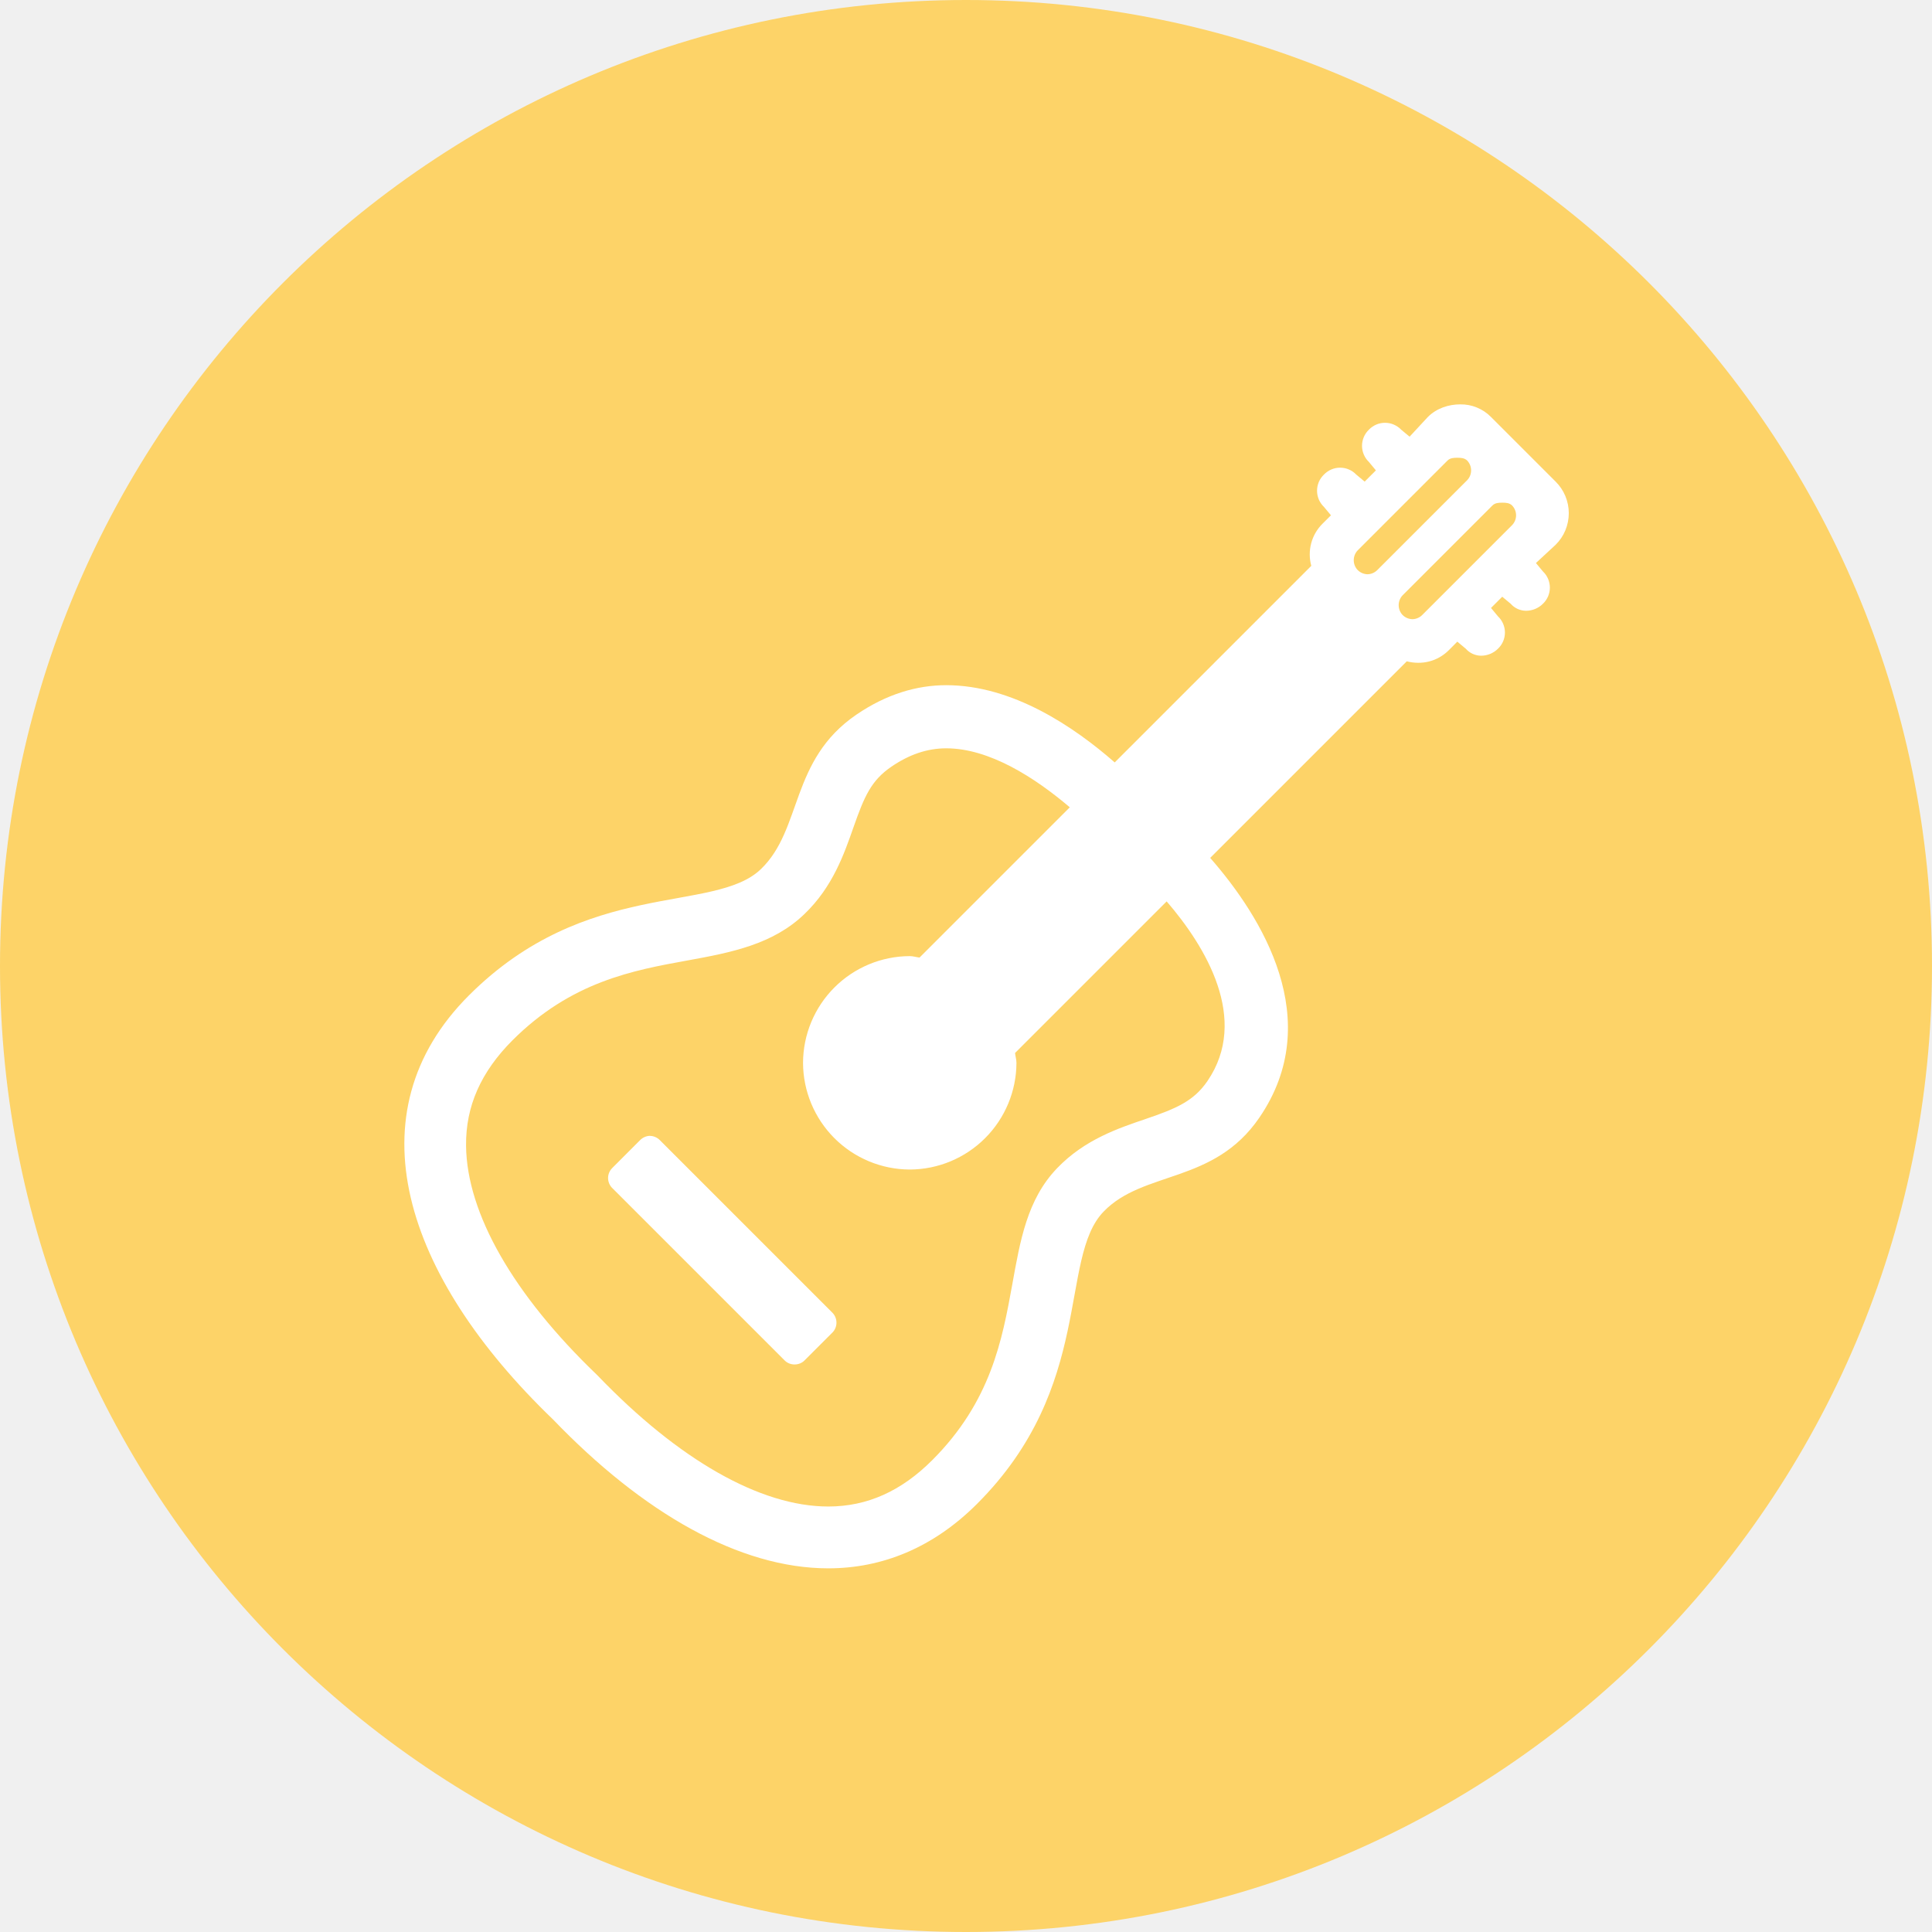
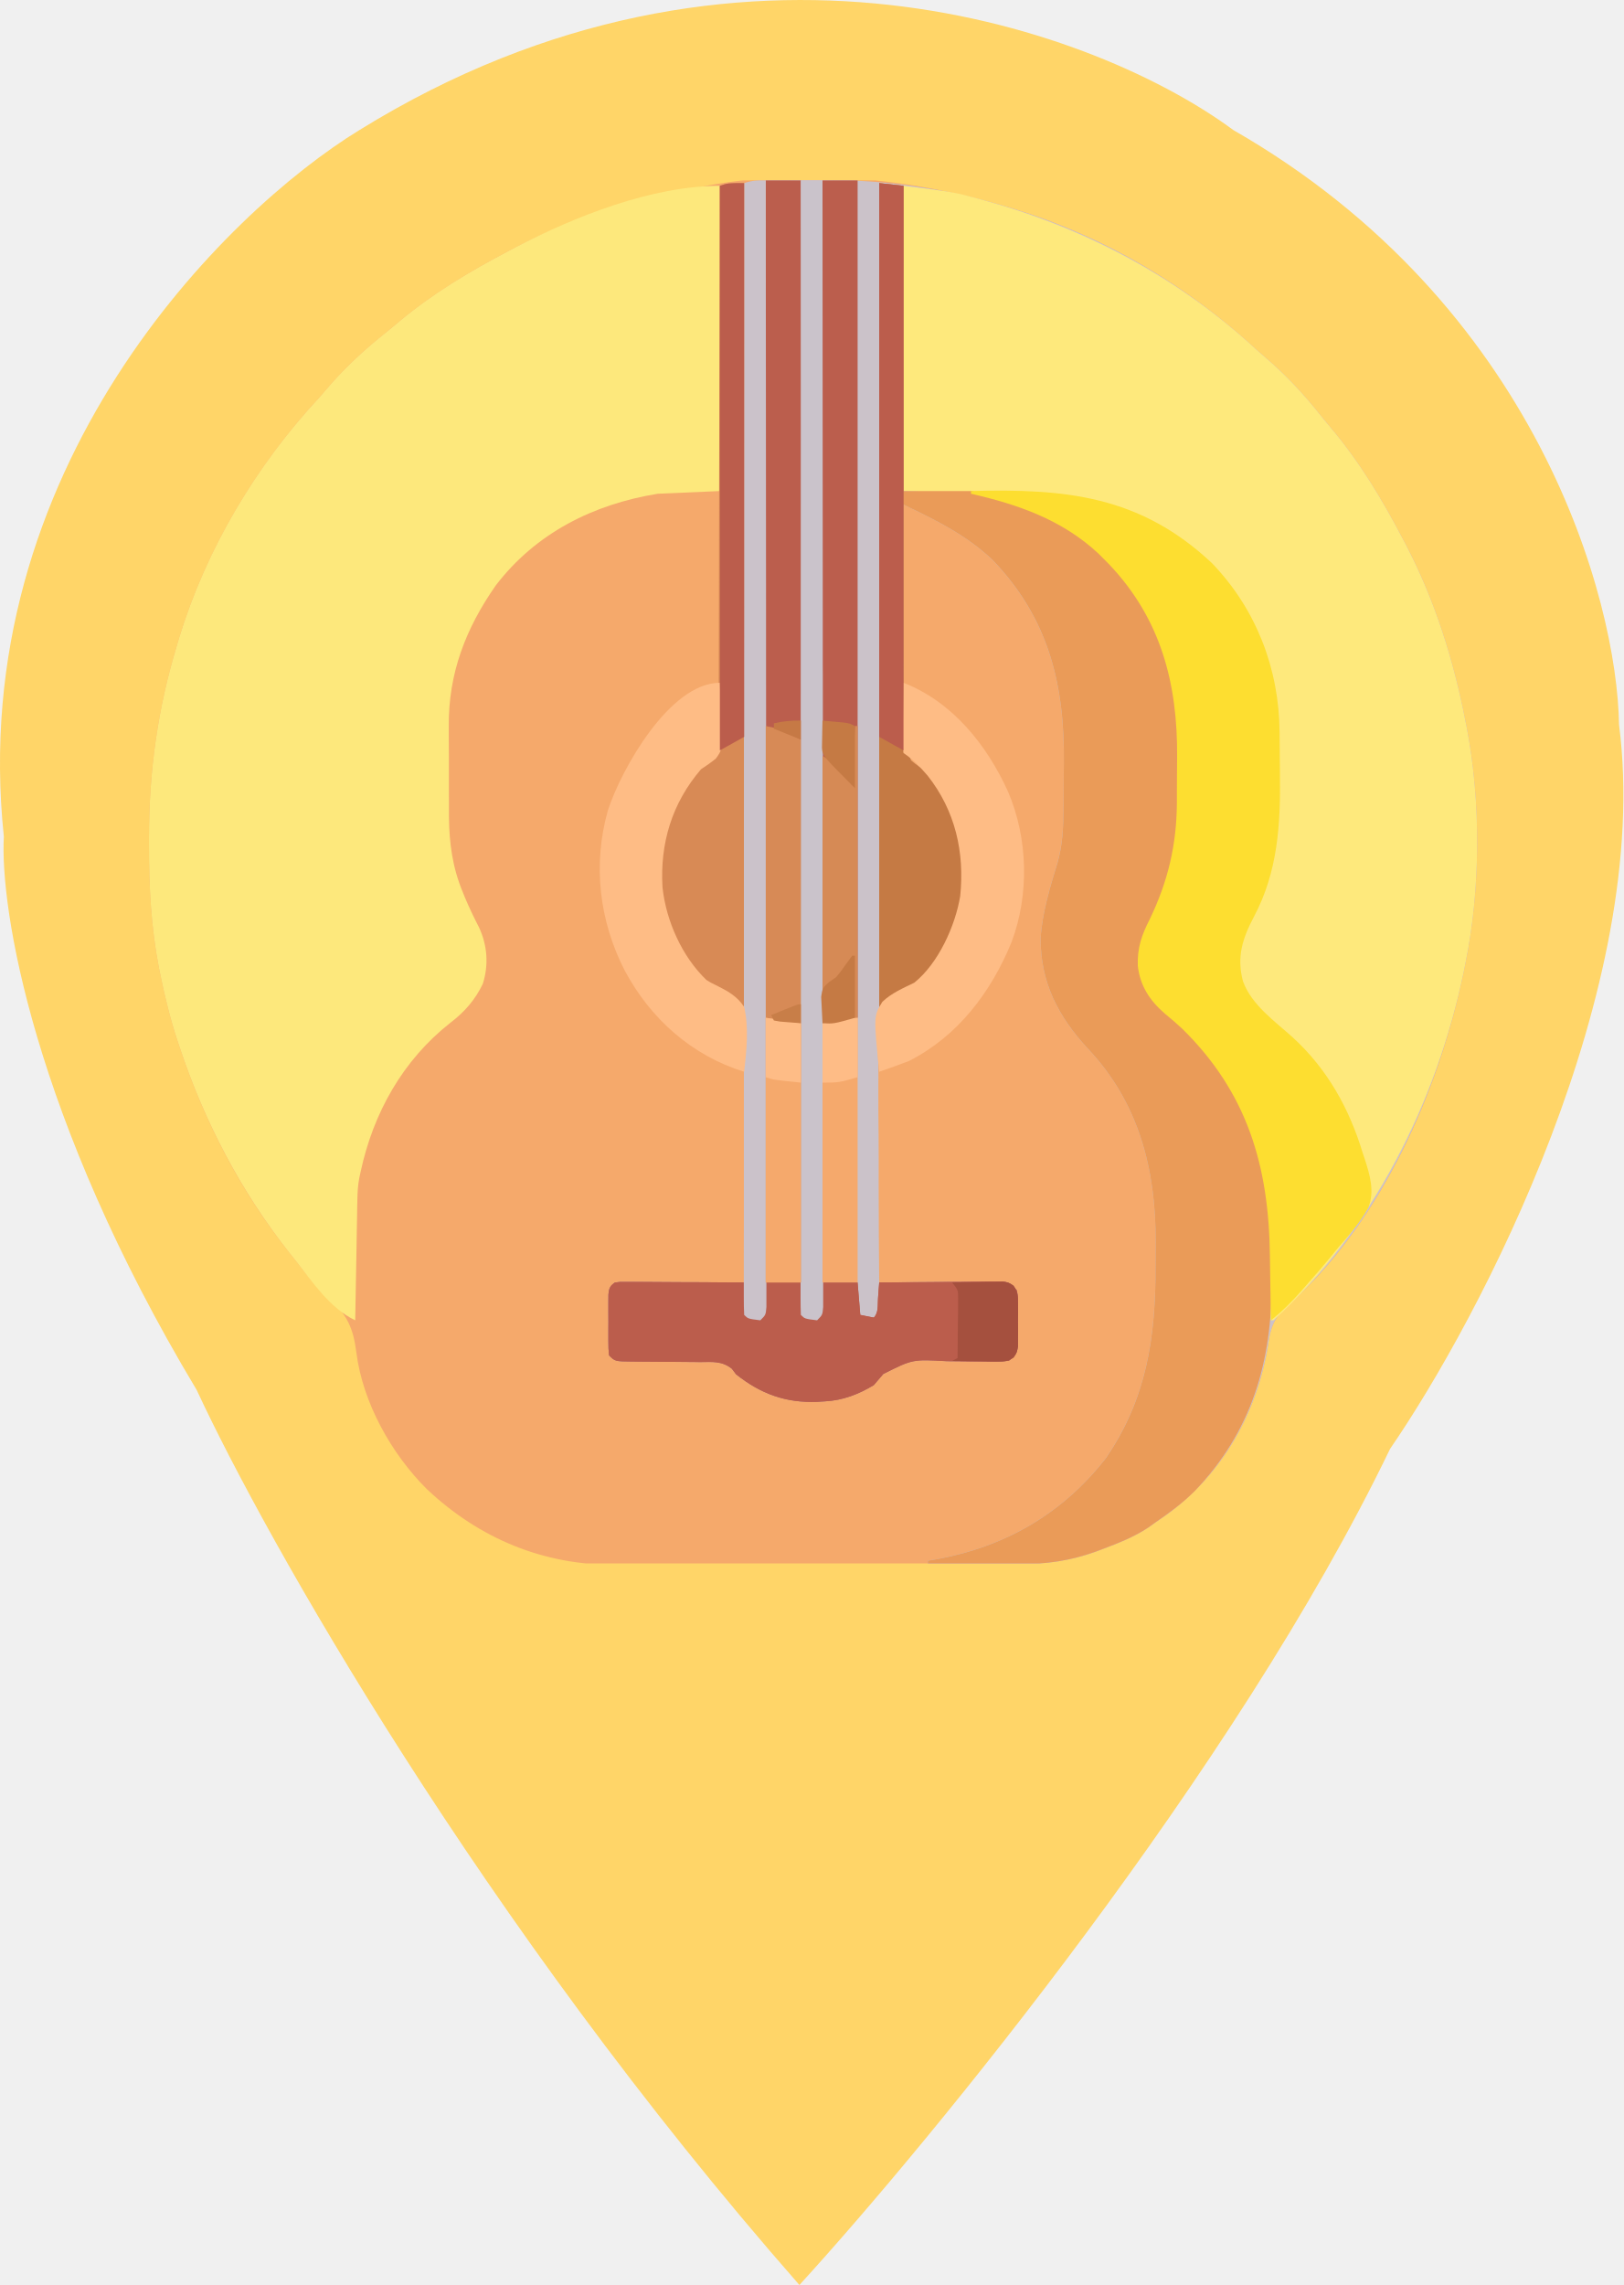
- <svg xmlns="http://www.w3.org/2000/svg" width="43" height="43" viewBox="0 0 43 43" fill="none">
-   <circle cx="21.5" cy="21.5" r="21.5" fill="#FDD368" />
-   <path d="M32.498 9C32.242 9 31.974 9.086 31.779 9.281L31.373 9.719L31.185 9.563C31.139 9.515 31.083 9.476 31.021 9.45C30.96 9.423 30.893 9.41 30.826 9.41C30.759 9.41 30.693 9.423 30.631 9.45C30.57 9.476 30.514 9.515 30.467 9.563C30.419 9.61 30.38 9.665 30.354 9.727C30.328 9.789 30.314 9.855 30.314 9.922C30.314 9.989 30.328 10.056 30.354 10.117C30.38 10.179 30.419 10.235 30.467 10.281L30.623 10.469L30.373 10.719L30.185 10.562C30.139 10.514 30.083 10.475 30.021 10.449C29.96 10.422 29.893 10.409 29.826 10.409C29.759 10.409 29.693 10.422 29.631 10.449C29.57 10.475 29.514 10.514 29.467 10.562C29.419 10.609 29.38 10.664 29.353 10.726C29.327 10.788 29.313 10.855 29.313 10.922C29.313 10.989 29.327 11.056 29.353 11.118C29.38 11.18 29.419 11.236 29.467 11.282L29.623 11.469L29.435 11.656C29.314 11.776 29.227 11.926 29.183 12.091C29.139 12.256 29.14 12.43 29.185 12.594L24.81 16.969C23.907 16.179 22.541 15.25 21.06 15.25C20.403 15.25 19.728 15.45 19.06 15.906C17.578 16.919 17.862 18.454 16.935 19.344C15.895 20.344 13.052 19.538 10.435 22.156C7.818 24.772 8.978 28.391 12.31 31.594C14.308 33.672 16.458 34.906 18.435 34.906C19.626 34.906 20.763 34.454 21.748 33.469C24.365 30.852 23.559 28.011 24.56 26.969C25.45 26.044 27.015 26.358 28.029 24.875C29.516 22.702 28.081 20.404 26.935 19.094L31.31 14.719C31.64 14.803 31.989 14.728 32.248 14.469L32.435 14.281L32.623 14.438C32.666 14.487 32.719 14.526 32.778 14.553C32.837 14.579 32.901 14.594 32.966 14.594C33.107 14.593 33.242 14.537 33.341 14.437C33.39 14.391 33.428 14.335 33.455 14.273C33.481 14.212 33.495 14.145 33.495 14.078C33.495 14.011 33.481 13.945 33.455 13.883C33.428 13.821 33.39 13.765 33.341 13.719L33.185 13.531L33.435 13.281L33.623 13.438C33.666 13.487 33.719 13.526 33.778 13.553C33.837 13.579 33.901 13.594 33.966 13.594C34.107 13.593 34.242 13.537 34.341 13.437C34.39 13.391 34.428 13.335 34.455 13.273C34.481 13.212 34.495 13.145 34.495 13.078C34.495 13.011 34.481 12.945 34.455 12.883C34.428 12.821 34.39 12.765 34.341 12.719L34.185 12.531L34.623 12.125C34.716 12.033 34.79 11.924 34.84 11.803C34.89 11.682 34.916 11.553 34.916 11.422C34.916 11.291 34.89 11.162 34.84 11.041C34.79 10.921 34.716 10.811 34.623 10.719L33.184 9.28C33.095 9.189 32.988 9.118 32.87 9.07C32.752 9.021 32.626 8.998 32.498 9ZM32.435 10.188C32.512 10.188 32.595 10.192 32.654 10.25C32.711 10.309 32.742 10.388 32.742 10.469C32.742 10.551 32.711 10.629 32.654 10.688L30.654 12.688C30.596 12.746 30.518 12.78 30.435 12.781C30.353 12.779 30.275 12.745 30.217 12.687C30.161 12.628 30.13 12.55 30.13 12.469C30.13 12.387 30.161 12.309 30.217 12.25L32.217 10.25C32.275 10.192 32.359 10.188 32.435 10.188ZM33.435 11.188C33.512 11.188 33.595 11.191 33.654 11.25C33.711 11.309 33.743 11.387 33.743 11.469C33.743 11.551 33.711 11.629 33.654 11.688L31.654 13.688C31.596 13.746 31.518 13.78 31.435 13.781C31.354 13.779 31.275 13.746 31.217 13.688C31.161 13.629 31.13 13.551 31.13 13.469C31.13 13.388 31.161 13.309 31.217 13.25L33.217 11.25C33.275 11.192 33.359 11.188 33.435 11.188ZM21.06 16.655C22.02 16.655 23.034 17.307 23.81 17.968L20.466 21.312C20.392 21.304 20.324 21.28 20.248 21.28C19.619 21.282 19.016 21.533 18.571 21.978C18.126 22.423 17.875 23.026 17.873 23.655C17.875 24.284 18.126 24.887 18.571 25.332C19.016 25.777 19.619 26.028 20.248 26.03C20.878 26.028 21.48 25.777 21.925 25.332C22.37 24.887 22.621 24.284 22.623 23.655C22.623 23.579 22.599 23.511 22.592 23.436L25.966 20.062C26.834 21.068 27.814 22.686 26.873 24.062C26.567 24.508 26.182 24.672 25.498 24.905C24.896 25.11 24.143 25.36 23.529 25.999C22.855 26.7 22.705 27.622 22.529 28.593C22.307 29.812 22.058 31.19 20.748 32.499C20.06 33.187 19.302 33.53 18.435 33.53C16.918 33.53 15.098 32.484 13.31 30.624C13.3 30.613 13.29 30.603 13.279 30.593C11.434 28.822 10.388 27.01 10.373 25.5C10.363 24.619 10.707 23.855 11.404 23.156C12.714 21.846 14.092 21.596 15.31 21.375C16.281 21.199 17.204 21.018 17.904 20.344C18.538 19.736 18.789 19.001 18.998 18.406C19.238 17.724 19.388 17.372 19.842 17.062C20.23 16.797 20.632 16.655 21.06 16.655ZM14.466 25.28C14.384 25.282 14.306 25.316 14.248 25.374L13.623 26C13.566 26.059 13.534 26.137 13.534 26.219C13.534 26.301 13.566 26.38 13.623 26.438L17.466 30.281C17.584 30.398 17.786 30.398 17.904 30.281L18.529 29.656C18.586 29.598 18.617 29.519 18.617 29.438C18.617 29.356 18.586 29.278 18.529 29.219L14.685 25.375C14.628 25.317 14.55 25.283 14.467 25.281L14.466 25.28Z" fill="white" />
+ <svg xmlns="http://www.w3.org/2000/svg" width="27" height="38" viewBox="0 0 27 38" fill="none">
+   <path d="M0.064 13.913C-0.577 7.803 3.74 3.533 5.978 2.163C12.313 -1.754 18.308 0.531 20.513 2.163C25.565 5.061 26.895 9.963 26.928 12.052C27.489 16.439 24.623 21.909 23.119 24.096C20.553 29.422 15.501 35.585 13.296 38C8.003 31.968 4.408 25.565 3.272 23.117C0.545 18.573 -0.003 15.088 0.064 13.913Z" fill="#FFD568" />
+   <ellipse cx="13.5" cy="14" rx="10.5" ry="11" fill="#F0F0F0" />
+   <g clip-path="url(#clip0_520_882)">
+     <path d="M16.78 3.45C16.817 3.461 16.855 3.472 16.893 3.484C18.392 3.945 19.767 4.765 20.912 5.831C20.974 5.884 21.036 5.937 21.098 5.991C21.406 6.261 21.676 6.551 21.933 6.871C21.999 6.954 22.067 7.035 22.135 7.116C22.616 7.686 22.993 8.316 23.338 8.975C23.364 9.024 23.364 9.024 23.391 9.075C23.863 9.983 24.177 10.981 24.371 11.985C24.379 12.021 24.386 12.057 24.393 12.094C24.633 13.329 24.626 14.796 24.371 16.028C24.363 16.072 24.354 16.116 24.344 16.162C23.93 18.154 22.971 20.337 21.412 21.717C21.185 21.921 21.128 22.082 21.089 22.381C20.902 23.5 20.338 24.505 19.414 25.182C19.345 25.231 19.275 25.279 19.205 25.327C19.17 25.352 19.135 25.377 19.099 25.403C18.858 25.562 18.598 25.664 18.329 25.765C18.294 25.778 18.259 25.791 18.223 25.805C17.712 25.988 17.226 26.014 16.688 26.014C16.611 26.014 16.535 26.014 16.458 26.014C16.25 26.015 16.043 26.015 15.835 26.015C15.705 26.015 15.575 26.016 15.445 26.016C14.99 26.017 14.536 26.017 14.081 26.017C13.659 26.017 13.237 26.018 12.815 26.019C12.451 26.021 12.087 26.021 11.724 26.021C11.507 26.021 11.29 26.021 11.074 26.022C10.87 26.023 10.665 26.023 10.461 26.022C10.387 26.022 10.313 26.023 10.239 26.023C9.039 26.031 7.973 25.587 7.101 24.766C6.509 24.178 6.033 23.326 5.927 22.492C5.875 22.082 5.775 21.861 5.455 21.579C5.25 21.397 5.089 21.184 4.92 20.969C4.885 20.925 4.849 20.881 4.813 20.835C3.999 19.813 3.402 18.657 2.989 17.42C2.977 17.385 2.965 17.35 2.953 17.314C2.833 16.95 2.743 16.582 2.666 16.207C2.655 16.157 2.655 16.157 2.645 16.106C2.511 15.418 2.476 14.736 2.478 14.037C2.478 13.994 2.478 13.951 2.478 13.906C2.48 12.812 2.625 11.777 2.944 10.727C2.955 10.69 2.966 10.653 2.977 10.615C3.433 9.121 4.262 7.735 5.325 6.594C5.378 6.533 5.431 6.471 5.485 6.409C5.755 6.1 6.045 5.83 6.365 5.574C6.448 5.507 6.529 5.44 6.61 5.371C7.18 4.891 7.81 4.513 8.469 4.168C8.502 4.151 8.535 4.134 8.569 4.116C9.494 3.635 10.501 3.329 11.524 3.135C11.559 3.128 11.594 3.121 11.63 3.113C13.3 2.775 15.164 2.959 16.78 3.45Z" fill="#F5A96B" />
+     <path d="M12.736 3C12.973 2.998 13.21 2.997 13.447 2.996C13.528 2.996 13.608 2.995 13.688 2.994C14.752 2.986 15.76 3.14 16.779 3.449C16.816 3.46 16.854 3.472 16.892 3.483C18.391 3.945 19.767 4.765 20.912 5.83C20.973 5.884 21.035 5.937 21.097 5.99C21.406 6.26 21.676 6.55 21.932 6.87C21.999 6.953 22.066 7.035 22.134 7.116C22.615 7.686 22.992 8.315 23.337 8.975C23.363 9.024 23.363 9.024 23.39 9.074C23.862 9.983 24.177 10.98 24.371 11.984C24.378 12.02 24.385 12.056 24.393 12.093C24.633 13.329 24.625 14.795 24.371 16.027C24.362 16.072 24.353 16.116 24.344 16.161C23.929 18.154 22.97 20.337 21.412 21.717C21.184 21.921 21.128 22.082 21.089 22.381C20.901 23.5 20.337 24.504 19.414 25.181C19.345 25.23 19.275 25.278 19.205 25.326C19.169 25.351 19.134 25.376 19.098 25.402C18.858 25.562 18.598 25.663 18.329 25.764C18.294 25.777 18.258 25.791 18.222 25.804C17.805 25.954 17.41 26.014 16.967 26.009C16.922 26.009 16.878 26.009 16.833 26.008C16.693 26.008 16.553 26.007 16.414 26.006C16.319 26.005 16.223 26.005 16.128 26.004C15.896 26.003 15.663 26.002 15.431 26C15.431 25.985 15.431 25.97 15.431 25.955C15.472 25.948 15.512 25.942 15.553 25.935C16.709 25.727 17.662 25.183 18.39 24.252C19.071 23.26 19.221 22.238 19.219 21.059C19.219 20.924 19.22 20.789 19.221 20.653C19.225 19.445 18.94 18.336 18.094 17.44C17.598 16.905 17.301 16.33 17.308 15.595C17.336 15.161 17.469 14.741 17.593 14.327C17.675 14.029 17.686 13.744 17.688 13.437C17.689 13.367 17.689 13.367 17.689 13.296C17.69 13.197 17.69 13.098 17.691 13C17.691 12.9 17.692 12.801 17.693 12.701C17.711 11.386 17.439 10.282 16.509 9.314C16.095 8.921 15.627 8.68 15.117 8.436C15.087 8.421 15.057 8.406 15.027 8.391C15.024 8.924 15.024 9.457 15.026 9.991C15.027 10.239 15.027 10.486 15.025 10.734C15.024 10.973 15.025 11.212 15.026 11.451C15.027 11.543 15.027 11.634 15.025 11.725C15.001 12.206 15.001 12.206 15.152 12.647C15.241 12.726 15.327 12.78 15.431 12.838C15.922 13.45 16.076 14.138 16.015 14.904C15.907 15.489 15.61 16.038 15.162 16.432C15.123 16.446 15.084 16.46 15.043 16.475C14.876 16.546 14.785 16.607 14.668 16.746C14.569 17.074 14.604 17.44 14.61 17.779C14.609 17.881 14.609 17.984 14.609 18.086C14.608 18.355 14.61 18.623 14.613 18.892C14.615 19.166 14.615 19.44 14.614 19.715C14.614 20.253 14.618 20.79 14.623 21.328C14.663 21.328 14.663 21.328 14.704 21.327C14.981 21.324 15.259 21.322 15.537 21.321C15.64 21.32 15.744 21.319 15.848 21.318C15.996 21.316 16.145 21.316 16.294 21.315C16.34 21.314 16.387 21.314 16.435 21.313C16.478 21.313 16.521 21.313 16.566 21.313C16.604 21.312 16.642 21.312 16.681 21.312C16.802 21.332 16.841 21.366 16.914 21.463C16.931 21.571 16.931 21.571 16.931 21.697C16.932 21.743 16.932 21.788 16.932 21.835C16.931 21.907 16.931 21.907 16.93 21.98C16.931 22.027 16.931 22.075 16.932 22.123C16.932 22.169 16.932 22.215 16.931 22.262C16.931 22.303 16.931 22.345 16.931 22.388C16.91 22.518 16.881 22.55 16.779 22.631C16.642 22.641 16.514 22.644 16.377 22.641C16.295 22.641 16.214 22.641 16.132 22.641C16.004 22.64 15.875 22.639 15.747 22.637C15.179 22.605 15.179 22.605 14.692 22.849C14.638 22.911 14.585 22.973 14.533 23.035C14.281 23.187 14.019 23.289 13.724 23.305C13.659 23.309 13.659 23.309 13.593 23.313C13.066 23.333 12.654 23.182 12.242 22.855C12.219 22.825 12.196 22.794 12.172 22.763C12.006 22.631 11.851 22.65 11.645 22.651C11.604 22.651 11.564 22.651 11.522 22.65C11.393 22.648 11.264 22.648 11.136 22.648C11.006 22.647 10.877 22.646 10.748 22.644C10.668 22.644 10.587 22.643 10.507 22.643C10.23 22.641 10.23 22.641 10.13 22.541C10.119 22.429 10.119 22.429 10.118 22.29C10.118 22.24 10.118 22.19 10.118 22.138C10.119 22.06 10.119 22.06 10.119 21.98C10.119 21.927 10.118 21.875 10.118 21.821C10.118 21.771 10.118 21.721 10.118 21.669C10.119 21.623 10.119 21.577 10.119 21.53C10.13 21.418 10.13 21.418 10.22 21.328C10.313 21.317 10.313 21.317 10.428 21.318C10.472 21.318 10.515 21.318 10.559 21.318C10.606 21.318 10.653 21.319 10.701 21.319C10.748 21.319 10.796 21.32 10.845 21.32C10.998 21.32 11.151 21.321 11.304 21.323C11.408 21.323 11.511 21.323 11.614 21.324C11.868 21.325 12.123 21.326 12.377 21.328C12.391 21.506 12.406 21.684 12.421 21.867C12.496 21.882 12.57 21.897 12.646 21.912C12.731 21.827 12.697 21.68 12.697 21.567C12.697 21.535 12.697 21.503 12.698 21.47C12.698 21.362 12.698 21.254 12.698 21.145C12.698 21.068 12.698 20.99 12.699 20.912C12.699 20.697 12.7 20.482 12.7 20.267C12.7 20.035 12.701 19.804 12.702 19.572C12.703 19.171 12.703 18.77 12.704 18.368C12.705 17.788 12.706 17.208 12.708 16.627C12.71 15.686 12.712 14.744 12.714 13.803C12.715 12.888 12.717 11.973 12.719 11.058C12.719 11.002 12.719 10.946 12.72 10.888C12.72 10.605 12.721 10.322 12.721 10.04C12.726 7.693 12.731 5.347 12.736 3Z" fill="#CBC2C9" />
+     <path d="M11.973 3.09C11.973 4.765 11.973 6.44 11.973 8.166C11.461 8.188 11.461 8.188 10.94 8.211C9.871 8.384 8.911 8.864 8.244 9.738C7.744 10.454 7.457 11.201 7.464 12.076C7.464 12.13 7.464 12.184 7.464 12.239C7.464 12.352 7.465 12.465 7.466 12.579C7.467 12.751 7.467 12.922 7.466 13.095C7.467 13.205 7.467 13.316 7.467 13.426C7.467 13.477 7.467 13.528 7.467 13.58C7.471 14.022 7.526 14.428 7.697 14.837C7.709 14.866 7.72 14.894 7.732 14.924C7.804 15.096 7.884 15.261 7.969 15.427C8.106 15.724 8.13 16.047 8.03 16.361C7.904 16.627 7.723 16.833 7.489 17.01C6.697 17.634 6.209 18.508 5.998 19.486C5.987 19.539 5.987 19.539 5.975 19.593C5.953 19.712 5.946 19.822 5.944 19.943C5.943 19.988 5.942 20.032 5.941 20.079C5.941 20.127 5.94 20.175 5.939 20.224C5.938 20.299 5.938 20.299 5.936 20.374C5.933 20.532 5.931 20.69 5.928 20.848C5.926 20.955 5.924 21.062 5.922 21.17C5.917 21.432 5.913 21.695 5.908 21.957C5.491 21.759 5.2 21.324 4.92 20.969C4.885 20.924 4.849 20.88 4.812 20.834C4.002 19.808 3.403 18.659 2.989 17.42C2.977 17.385 2.965 17.35 2.953 17.313C2.833 16.95 2.743 16.582 2.666 16.207C2.655 16.157 2.655 16.157 2.645 16.105C2.511 15.418 2.476 14.736 2.478 14.037C2.478 13.993 2.478 13.95 2.478 13.906C2.48 12.811 2.625 11.776 2.944 10.727C2.955 10.69 2.966 10.653 2.977 10.614C3.433 9.12 4.262 7.734 5.325 6.594C5.378 6.532 5.431 6.47 5.485 6.408C5.755 6.1 6.045 5.83 6.365 5.573C6.448 5.507 6.529 5.439 6.61 5.371C7.18 4.89 7.81 4.513 8.469 4.168C8.502 4.151 8.535 4.133 8.569 4.115C9.558 3.601 10.841 3.09 11.973 3.09Z" fill="#FDE87C" />
+     <path d="M15.027 3.09C15.866 3.195 15.866 3.195 16.252 3.3C16.295 3.312 16.339 3.324 16.384 3.336C18.078 3.804 19.623 4.631 20.912 5.83C20.974 5.884 21.035 5.937 21.097 5.99C21.406 6.26 21.676 6.55 21.933 6.87C21.999 6.953 22.066 7.035 22.135 7.116C22.616 7.686 22.993 8.315 23.338 8.975C23.364 9.024 23.364 9.024 23.39 9.074C23.863 9.983 24.177 10.98 24.371 11.984C24.382 12.038 24.382 12.038 24.393 12.093C24.633 13.329 24.626 14.795 24.371 16.027C24.362 16.072 24.353 16.116 24.344 16.161C23.895 18.319 22.828 20.455 21.182 21.957C21.167 21.957 21.152 21.957 21.137 21.957C21.136 21.873 21.136 21.873 21.135 21.788C21.132 21.577 21.129 21.366 21.125 21.154C21.123 21.064 21.122 20.973 21.121 20.883C21.104 19.39 20.746 18.172 19.663 17.108C19.569 17.02 19.472 16.938 19.373 16.856C19.123 16.641 18.961 16.392 18.924 16.062C18.914 15.755 18.989 15.548 19.127 15.278C19.427 14.651 19.57 14.047 19.574 13.351C19.574 13.31 19.574 13.269 19.574 13.228C19.575 13.142 19.575 13.056 19.575 12.971C19.576 12.842 19.577 12.714 19.578 12.586C19.586 11.361 19.307 10.292 18.449 9.386C18.417 9.354 18.385 9.322 18.352 9.289C18.324 9.261 18.296 9.233 18.267 9.204C17.345 8.344 16.25 8.215 15.027 8.166C15.027 6.491 15.027 4.816 15.027 3.09Z" fill="#FEE97C" />
+     <path d="M14.623 3.045C14.757 3.06 14.89 3.075 15.027 3.09C15.027 4.765 15.027 6.44 15.027 8.166C15.398 8.166 15.769 8.166 16.15 8.166C17.18 8.363 18.204 8.87 18.818 9.753C19.437 10.68 19.626 11.581 19.624 12.68C19.623 12.806 19.625 12.933 19.626 13.06C19.629 13.914 19.484 14.66 19.101 15.432C18.939 15.778 18.927 16.035 19.051 16.395C19.151 16.621 19.289 16.767 19.475 16.926C19.504 16.951 19.533 16.977 19.564 17.004C19.624 17.057 19.685 17.11 19.746 17.163C20.563 17.881 21.037 18.902 21.137 19.98C21.144 20.137 21.145 20.294 21.146 20.451C21.146 20.495 21.146 20.54 21.147 20.585C21.147 20.68 21.147 20.774 21.148 20.868C21.148 21.009 21.149 21.15 21.151 21.292C21.158 22.646 20.82 23.806 19.866 24.801C19.664 25.001 19.439 25.166 19.205 25.326C19.152 25.364 19.152 25.364 19.099 25.402C18.858 25.562 18.598 25.663 18.329 25.764C18.294 25.777 18.259 25.791 18.223 25.804C17.805 25.954 17.41 26.014 16.967 26.009C16.923 26.009 16.879 26.009 16.833 26.008C16.693 26.008 16.554 26.007 16.414 26.006C16.319 26.005 16.224 26.005 16.128 26.004C15.896 26.003 15.664 26.002 15.432 26C15.432 25.985 15.432 25.97 15.432 25.955C15.472 25.948 15.512 25.942 15.554 25.935C16.71 25.727 17.662 25.183 18.391 24.252C19.072 23.26 19.222 22.238 19.219 21.059C19.219 20.924 19.22 20.789 19.221 20.653C19.225 19.445 18.94 18.336 18.094 17.44C17.599 16.905 17.301 16.33 17.308 15.595C17.337 15.161 17.469 14.741 17.594 14.327C17.676 14.029 17.686 13.744 17.688 13.437C17.689 13.367 17.689 13.367 17.689 13.296C17.69 13.197 17.691 13.098 17.691 13C17.692 12.9 17.692 12.801 17.694 12.701C17.711 11.386 17.44 10.283 16.51 9.314C16.095 8.921 15.627 8.68 15.117 8.436C15.088 8.421 15.058 8.406 15.027 8.391C15.025 8.924 15.024 9.457 15.026 9.991C15.027 10.239 15.027 10.486 15.026 10.734C15.025 10.973 15.025 11.212 15.027 11.451C15.027 11.543 15.027 11.634 15.026 11.725C15.001 12.206 15.001 12.206 15.152 12.647C15.242 12.726 15.328 12.78 15.432 12.838C15.922 13.45 16.077 14.138 16.016 14.904C15.897 15.543 15.556 16.144 15.028 16.53C14.693 16.746 14.693 16.746 14.623 16.746C14.623 12.225 14.623 7.703 14.623 3.045Z" fill="#EA9B58" />
+     <path d="M16.15 8.166C17.717 8.124 18.958 8.241 20.154 9.362C20.893 10.129 21.274 11.118 21.282 12.176C21.283 12.22 21.283 12.264 21.283 12.31C21.284 12.404 21.284 12.498 21.285 12.591C21.285 12.685 21.286 12.78 21.288 12.874C21.299 13.705 21.254 14.497 20.856 15.244C20.666 15.603 20.564 15.916 20.674 16.321C20.817 16.713 21.201 16.981 21.502 17.253C22.076 17.779 22.44 18.432 22.664 19.172C22.675 19.204 22.686 19.237 22.697 19.27C22.783 19.536 22.866 19.811 22.759 20.081C22.624 20.327 22.444 20.534 22.26 20.744C22.215 20.798 22.171 20.852 22.128 20.906C22.01 21.05 21.889 21.189 21.766 21.328C21.728 21.371 21.691 21.414 21.653 21.458C21.49 21.643 21.331 21.804 21.137 21.957C21.136 21.901 21.135 21.845 21.135 21.788C21.132 21.577 21.129 21.366 21.125 21.155C21.123 21.064 21.122 20.973 21.121 20.883C21.104 19.39 20.746 18.172 19.663 17.108C19.569 17.02 19.472 16.938 19.373 16.856C19.123 16.641 18.961 16.392 18.924 16.062C18.914 15.756 18.989 15.548 19.127 15.278C19.427 14.652 19.57 14.047 19.574 13.351C19.574 13.31 19.574 13.269 19.574 13.228C19.575 13.142 19.575 13.056 19.575 12.971C19.576 12.842 19.577 12.714 19.578 12.586C19.586 11.361 19.307 10.292 18.449 9.387C18.417 9.354 18.385 9.322 18.352 9.289C18.324 9.261 18.296 9.233 18.267 9.204C17.667 8.645 16.932 8.389 16.15 8.211C16.15 8.196 16.15 8.181 16.15 8.166Z" fill="#FDDE30" />
+     <path d="M12.736 3C12.929 3 13.121 3 13.32 3C13.335 9.226 13.35 15.452 13.365 21.867C13.439 21.882 13.513 21.897 13.589 21.912C13.671 21.831 13.652 21.705 13.66 21.595C13.666 21.507 13.673 21.419 13.679 21.328C13.872 21.328 14.065 21.328 14.263 21.328C14.278 21.506 14.293 21.684 14.308 21.867C14.382 21.882 14.456 21.897 14.533 21.912C14.614 21.831 14.595 21.705 14.603 21.595C14.609 21.52 14.609 21.52 14.614 21.445C14.617 21.406 14.62 21.368 14.623 21.328C14.927 21.325 15.232 21.322 15.537 21.321C15.64 21.32 15.744 21.319 15.848 21.318C15.996 21.316 16.145 21.316 16.294 21.315C16.34 21.314 16.387 21.314 16.435 21.313C16.478 21.313 16.521 21.313 16.566 21.313C16.604 21.312 16.642 21.312 16.681 21.312C16.802 21.332 16.841 21.366 16.914 21.463C16.931 21.571 16.931 21.571 16.931 21.697C16.932 21.743 16.932 21.788 16.932 21.835C16.931 21.907 16.931 21.907 16.93 21.98C16.931 22.027 16.931 22.075 16.932 22.124C16.932 22.169 16.932 22.215 16.931 22.262C16.931 22.303 16.931 22.345 16.931 22.388C16.91 22.518 16.881 22.55 16.779 22.631C16.642 22.641 16.514 22.644 16.377 22.641C16.295 22.641 16.214 22.641 16.132 22.641C16.004 22.64 15.875 22.639 15.747 22.637C15.179 22.605 15.179 22.605 14.692 22.849C14.638 22.911 14.585 22.973 14.533 23.035C14.281 23.187 14.019 23.289 13.724 23.305C13.659 23.309 13.659 23.309 13.593 23.313C13.066 23.333 12.654 23.182 12.242 22.855C12.219 22.825 12.196 22.794 12.172 22.763C12.006 22.631 11.851 22.65 11.645 22.652C11.604 22.651 11.564 22.651 11.522 22.65C11.393 22.648 11.264 22.648 11.136 22.648C11.006 22.647 10.877 22.646 10.748 22.645C10.668 22.644 10.587 22.643 10.507 22.643C10.23 22.641 10.23 22.641 10.13 22.541C10.119 22.429 10.119 22.429 10.118 22.29C10.118 22.24 10.118 22.19 10.118 22.138C10.119 22.06 10.119 22.06 10.119 21.98C10.119 21.927 10.118 21.875 10.118 21.821C10.118 21.771 10.118 21.721 10.118 21.669C10.119 21.623 10.119 21.577 10.119 21.53C10.13 21.418 10.13 21.418 10.22 21.328C10.313 21.317 10.313 21.317 10.428 21.318C10.472 21.318 10.515 21.318 10.559 21.318C10.606 21.318 10.653 21.319 10.701 21.319C10.748 21.32 10.796 21.32 10.845 21.32C10.998 21.32 11.151 21.321 11.304 21.323C11.408 21.323 11.511 21.323 11.614 21.324C11.868 21.325 12.123 21.326 12.377 21.328C12.391 21.506 12.406 21.684 12.421 21.867C12.496 21.882 12.57 21.897 12.646 21.912C12.731 21.827 12.697 21.68 12.697 21.567C12.697 21.535 12.697 21.503 12.698 21.47C12.698 21.362 12.698 21.254 12.698 21.145C12.698 21.068 12.698 20.99 12.699 20.912C12.699 20.697 12.7 20.482 12.7 20.267C12.7 20.035 12.701 19.804 12.702 19.573C12.703 19.171 12.703 18.77 12.704 18.368C12.705 17.788 12.706 17.208 12.708 16.627C12.71 15.686 12.712 14.744 12.714 13.803C12.715 12.888 12.717 11.973 12.719 11.059C12.719 11.002 12.719 10.946 12.72 10.888C12.72 10.605 12.721 10.322 12.721 10.04C12.726 7.693 12.731 5.347 12.736 3Z" fill="#BB5E4D" />
+     <path d="M10.313 21.317C10.351 21.317 10.389 21.317 10.428 21.317C10.472 21.317 10.515 21.317 10.559 21.318C10.606 21.318 10.653 21.319 10.701 21.319C10.748 21.319 10.796 21.319 10.845 21.319C10.998 21.32 11.151 21.321 11.304 21.322C11.408 21.323 11.511 21.323 11.614 21.323C11.868 21.324 12.123 21.326 12.377 21.328C12.399 21.595 12.399 21.595 12.421 21.867C12.533 21.889 12.533 21.889 12.646 21.912C12.727 21.83 12.708 21.704 12.716 21.595C12.723 21.506 12.729 21.418 12.736 21.328C12.929 21.328 13.121 21.328 13.32 21.328C13.342 21.595 13.342 21.595 13.365 21.867C13.439 21.882 13.513 21.896 13.589 21.912C13.671 21.83 13.652 21.704 13.66 21.595C13.666 21.506 13.673 21.418 13.679 21.328C13.872 21.328 14.065 21.328 14.263 21.328C14.286 21.595 14.286 21.595 14.308 21.867C14.382 21.882 14.456 21.896 14.533 21.912C14.614 21.83 14.595 21.704 14.603 21.595C14.609 21.52 14.609 21.52 14.614 21.444C14.617 21.406 14.62 21.367 14.623 21.328C14.927 21.324 15.232 21.322 15.537 21.32C15.64 21.32 15.744 21.319 15.848 21.318C15.996 21.316 16.145 21.315 16.294 21.315C16.34 21.314 16.387 21.313 16.435 21.312C16.478 21.312 16.521 21.312 16.566 21.312C16.604 21.312 16.642 21.312 16.681 21.311C16.802 21.331 16.841 21.366 16.914 21.462C16.931 21.57 16.931 21.57 16.931 21.697C16.932 21.742 16.932 21.788 16.932 21.835C16.931 21.906 16.931 21.906 16.93 21.979C16.931 22.027 16.931 22.074 16.932 22.123C16.932 22.169 16.932 22.214 16.931 22.261C16.931 22.303 16.931 22.345 16.931 22.388C16.91 22.518 16.881 22.55 16.779 22.631C16.642 22.641 16.514 22.644 16.377 22.641C16.295 22.641 16.214 22.641 16.132 22.641C16.004 22.64 15.875 22.639 15.747 22.637C15.179 22.605 15.179 22.605 14.692 22.849C14.638 22.91 14.585 22.972 14.533 23.035C14.281 23.187 14.019 23.289 13.724 23.304C13.681 23.307 13.637 23.31 13.593 23.313C13.066 23.332 12.654 23.182 12.242 22.855C12.219 22.825 12.196 22.794 12.172 22.762C12.006 22.631 11.851 22.65 11.645 22.651C11.604 22.651 11.564 22.65 11.522 22.65C11.393 22.648 11.264 22.648 11.136 22.647C11.006 22.647 10.877 22.646 10.748 22.644C10.668 22.643 10.587 22.643 10.507 22.643C10.23 22.64 10.23 22.64 10.13 22.541C10.119 22.429 10.119 22.429 10.118 22.289C10.118 22.239 10.118 22.189 10.118 22.138C10.119 22.059 10.119 22.059 10.119 21.979C10.119 21.927 10.118 21.874 10.118 21.82C10.118 21.77 10.118 21.72 10.118 21.669C10.119 21.623 10.119 21.577 10.119 21.529C10.134 21.387 10.167 21.334 10.313 21.317Z" fill="#BB5D4C" />
+     <path d="M14.623 3.045C14.757 3.06 14.89 3.075 15.027 3.09C15.027 3.162 15.027 3.162 15.027 3.236C15.025 4.412 15.024 5.588 15.026 6.764C15.027 7.332 15.027 7.901 15.026 8.469C15.025 8.965 15.025 9.46 15.026 9.956C15.027 10.218 15.027 10.481 15.026 10.743C15.025 10.99 15.025 11.237 15.027 11.484C15.027 11.575 15.027 11.665 15.026 11.756C15.003 12.221 15.003 12.221 15.152 12.645C15.242 12.723 15.328 12.779 15.432 12.838C15.922 13.45 16.077 14.138 16.016 14.904C15.897 15.543 15.556 16.144 15.028 16.53C14.693 16.746 14.693 16.746 14.623 16.746C14.623 12.225 14.623 7.703 14.623 3.045Z" fill="#C57A44" />
+     <path d="M12.377 3.045C12.377 7.566 12.377 12.088 12.377 16.746C11.687 16.363 11.28 15.898 11.049 15.135C10.87 14.483 10.985 13.846 11.29 13.251C11.426 13.015 11.593 12.739 11.841 12.61C11.952 12.498 11.949 12.412 11.952 12.259C11.951 12.205 11.951 12.205 11.951 12.149C11.951 12.111 11.951 12.072 11.952 12.032C11.953 11.902 11.952 11.772 11.952 11.642C11.952 11.549 11.953 11.456 11.953 11.363C11.954 11.111 11.955 10.858 11.955 10.605C11.955 10.341 11.956 10.077 11.957 9.813C11.959 9.313 11.96 8.812 11.96 8.312C11.961 7.743 11.963 7.173 11.964 6.604C11.968 5.433 11.971 4.261 11.972 3.09C12.107 3.045 12.107 3.045 12.377 3.045Z" fill="#D88A55" />
+     <path d="M13.68 3C13.872 3 14.065 3 14.264 3C14.264 7.596 14.264 12.191 14.264 16.926C13.904 17.016 13.904 17.016 13.68 17.016C13.68 12.39 13.68 7.765 13.68 3Z" fill="#BB5E4D" />
+     <path d="M13.32 3C13.439 3 13.557 3 13.68 3C13.682 5.402 13.683 7.804 13.684 10.206C13.684 10.489 13.684 10.773 13.684 11.056C13.684 11.112 13.684 11.169 13.685 11.227C13.685 12.141 13.686 13.056 13.687 13.97C13.687 14.908 13.688 15.845 13.688 16.783C13.688 17.362 13.688 17.941 13.689 18.52C13.69 18.916 13.69 19.313 13.69 19.709C13.69 19.938 13.69 20.168 13.69 20.397C13.691 20.606 13.691 20.816 13.69 21.025C13.69 21.101 13.691 21.177 13.691 21.253C13.691 21.356 13.691 21.459 13.691 21.561C13.691 21.619 13.691 21.676 13.691 21.735C13.68 21.867 13.68 21.867 13.59 21.957C13.385 21.932 13.385 21.932 13.32 21.867C13.316 21.767 13.315 21.667 13.315 21.567C13.315 21.535 13.315 21.503 13.315 21.47C13.314 21.362 13.315 21.254 13.315 21.145C13.315 21.068 13.315 20.99 13.315 20.912C13.315 20.697 13.315 20.482 13.315 20.267C13.315 20.035 13.315 19.804 13.315 19.573C13.315 19.171 13.315 18.77 13.315 18.368C13.316 17.788 13.316 17.208 13.316 16.627C13.316 15.686 13.316 14.744 13.317 13.803C13.317 12.888 13.318 11.973 13.318 11.059C13.318 11.002 13.318 10.946 13.318 10.888C13.318 10.605 13.318 10.322 13.318 10.04C13.318 7.693 13.319 5.347 13.32 3Z" fill="#CAC3CB" />
+     <path d="M12.736 3C12.738 5.402 12.74 7.804 12.741 10.206C12.741 10.489 12.741 10.773 12.741 11.056C12.741 11.112 12.741 11.169 12.741 11.227C12.742 12.141 12.742 13.056 12.743 13.97C12.744 14.908 12.745 15.845 12.745 16.783C12.745 17.362 12.745 17.941 12.746 18.52C12.746 18.916 12.746 19.313 12.746 19.709C12.746 19.939 12.746 20.168 12.747 20.397C12.747 20.606 12.747 20.816 12.747 21.025C12.747 21.101 12.747 21.177 12.747 21.253C12.748 21.356 12.748 21.459 12.747 21.561C12.747 21.619 12.747 21.676 12.747 21.735C12.736 21.867 12.736 21.867 12.646 21.957C12.442 21.932 12.442 21.932 12.377 21.867C12.372 21.767 12.371 21.668 12.371 21.568C12.371 21.536 12.371 21.504 12.371 21.471C12.371 21.363 12.371 21.255 12.371 21.147C12.371 21.07 12.371 20.992 12.371 20.914C12.371 20.7 12.371 20.485 12.372 20.271C12.372 20.04 12.372 19.809 12.372 19.578C12.372 19.177 12.372 18.777 12.372 18.377C12.372 17.798 12.373 17.219 12.373 16.64C12.373 15.7 12.373 14.761 12.373 13.822C12.374 12.909 12.374 11.997 12.374 11.084C12.374 11.028 12.374 10.972 12.374 10.914C12.374 10.632 12.374 10.35 12.375 10.068C12.375 7.727 12.376 5.386 12.377 3.045C12.508 3.001 12.6 2.996 12.736 3Z" fill="#CBC2CA" />
+     <path d="M11.973 11.355C11.982 11.544 11.988 11.733 11.993 11.923C11.995 11.976 11.998 12.03 12.001 12.085C12.008 12.475 12.008 12.475 11.907 12.614C11.828 12.68 11.745 12.736 11.659 12.793C11.175 13.358 10.975 14.024 11.019 14.758C11.079 15.316 11.343 15.906 11.748 16.297C11.825 16.344 11.825 16.344 11.908 16.384C12.095 16.477 12.262 16.566 12.377 16.746C12.458 17.097 12.416 17.469 12.377 17.824C11.504 17.554 10.82 16.942 10.393 16.145C9.966 15.316 9.855 14.378 10.111 13.476C10.329 12.8 11.137 11.355 11.973 11.355Z" fill="#FEBC85" />
+     <path d="M15.027 11.355C15.842 11.671 16.416 12.392 16.767 13.168C17.098 13.944 17.122 14.876 16.824 15.668C16.482 16.501 15.935 17.229 15.117 17.645C14.953 17.708 14.789 17.767 14.623 17.824C14.53 16.897 14.53 16.897 14.675 16.661C14.827 16.515 15.019 16.434 15.207 16.342C15.605 16.022 15.887 15.402 15.97 14.904C16.045 14.173 15.89 13.486 15.429 12.9C15.302 12.754 15.189 12.631 15.027 12.523C15.012 12.406 15.012 12.406 15.014 12.259C15.014 12.207 15.015 12.154 15.015 12.1C15.016 12.045 15.018 11.991 15.019 11.934C15.019 11.879 15.02 11.823 15.021 11.766C15.022 11.629 15.024 11.492 15.027 11.355Z" fill="#FEBC85" />
+     <path d="M12.736 12.074C12.961 12.119 12.961 12.119 13.32 12.299C13.32 15.278 13.32 18.258 13.32 21.328C13.128 21.328 12.935 21.328 12.736 21.328C12.736 18.274 12.736 15.22 12.736 12.074Z" fill="#D78A56" />
+     <path d="M12.377 3.045C12.377 6.084 12.377 9.123 12.377 12.254C12.243 12.328 12.11 12.402 11.973 12.479C11.973 9.38 11.973 6.282 11.973 3.09C12.107 3.045 12.107 3.045 12.377 3.045Z" fill="#BB5D4C" />
+     <path d="M14.623 3.045C14.757 3.06 14.89 3.075 15.027 3.09C15.027 6.188 15.027 9.286 15.027 12.479C14.827 12.367 14.827 12.367 14.623 12.254C14.623 9.215 14.623 6.176 14.623 3.045Z" fill="#BB5D4C" />
+     <path d="M14.264 16.926C14.264 18.379 14.264 19.831 14.264 21.328C14.071 21.328 13.878 21.328 13.68 21.328C13.68 19.905 13.68 18.482 13.68 17.016C14.084 16.926 14.084 16.926 14.264 16.926Z" fill="#F5A96C" />
+     <path d="M12.736 16.926C12.929 16.955 13.122 16.985 13.32 17.016C13.32 18.439 13.32 19.862 13.32 21.328C13.128 21.328 12.935 21.328 12.736 21.328C12.736 19.875 12.736 18.423 12.736 16.926Z" fill="#F5A96C" />
+     <path d="M14.219 12.074C14.234 12.074 14.248 12.074 14.264 12.074C14.264 13.675 14.264 15.276 14.264 16.926C13.904 17.016 13.904 17.016 13.68 17.016C13.68 15.548 13.68 14.08 13.68 12.568C13.949 12.748 13.949 12.748 14.174 13.062C14.189 12.736 14.204 12.41 14.219 12.074Z" fill="#D68A55" />
+     <path d="M15.836 21.328C15.99 21.324 16.145 21.322 16.299 21.319C16.343 21.318 16.387 21.317 16.432 21.316C16.474 21.316 16.516 21.315 16.56 21.315C16.599 21.314 16.637 21.313 16.677 21.312C16.779 21.328 16.779 21.328 16.859 21.381C16.933 21.491 16.931 21.566 16.932 21.697C16.932 21.765 16.932 21.765 16.933 21.835C16.932 21.883 16.931 21.93 16.931 21.979C16.931 22.027 16.932 22.074 16.933 22.123C16.932 22.169 16.932 22.214 16.932 22.261C16.932 22.303 16.932 22.345 16.931 22.388C16.914 22.496 16.914 22.496 16.859 22.577C16.754 22.648 16.686 22.646 16.56 22.644C16.518 22.643 16.476 22.643 16.432 22.642C16.366 22.641 16.366 22.641 16.299 22.639C16.255 22.638 16.21 22.638 16.165 22.637C16.055 22.636 15.945 22.633 15.836 22.631C15.866 22.616 15.895 22.601 15.926 22.586C15.928 22.401 15.93 22.217 15.931 22.032C15.932 21.98 15.933 21.928 15.934 21.874C15.934 21.823 15.934 21.773 15.935 21.721C15.935 21.675 15.935 21.629 15.936 21.581C15.934 21.452 15.934 21.452 15.836 21.328Z" fill="#A5503E" />
+     <path d="M14.264 16.926C14.264 17.252 14.264 17.578 14.264 17.914C13.949 18.004 13.949 18.004 13.68 18.004C13.68 17.678 13.68 17.352 13.68 17.016C14.084 16.926 14.084 16.926 14.264 16.926Z" fill="#FEBC86" />
+     <path d="M12.736 16.926C12.929 16.955 13.122 16.985 13.32 17.016C13.32 17.342 13.32 17.668 13.32 18.004C12.871 17.959 12.871 17.959 12.736 17.914C12.736 17.588 12.736 17.262 12.736 16.926Z" fill="#FEBC86" />
+     <path d="M14.174 15.893C14.189 15.893 14.204 15.893 14.219 15.893C14.219 16.233 14.219 16.575 14.219 16.926C13.865 17.027 13.865 17.027 13.68 17.016C13.674 16.922 13.67 16.828 13.666 16.735C13.664 16.683 13.661 16.631 13.658 16.577C13.68 16.432 13.68 16.432 13.784 16.335C13.824 16.307 13.864 16.28 13.905 16.252C13.984 16.158 13.984 16.158 14.051 16.061C14.091 16.004 14.132 15.948 14.174 15.893Z" fill="#C57A44" />
+     <path d="M13.68 11.984C13.753 11.991 13.826 11.997 13.899 12.004C13.939 12.008 13.98 12.011 14.022 12.015C14.129 12.029 14.129 12.029 14.219 12.074C14.219 12.415 14.219 12.756 14.219 13.107C13.68 12.568 13.68 12.568 13.671 12.432C13.672 12.379 13.673 12.325 13.674 12.271C13.675 12.217 13.676 12.164 13.677 12.109C13.678 12.068 13.679 12.027 13.68 11.984Z" fill="#C57A44" />
+     <path d="M13.32 16.701C13.32 16.805 13.32 16.909 13.32 17.016C13.246 17.011 13.172 17.005 13.098 16.999C13.037 16.994 13.037 16.994 12.974 16.989C12.923 16.98 12.923 16.98 12.871 16.971C12.856 16.941 12.841 16.911 12.826 16.881C12.9 16.851 12.974 16.821 13.048 16.791C13.089 16.774 13.13 16.758 13.173 16.741C13.275 16.701 13.275 16.701 13.32 16.701Z" fill="#C87E48" />
+     <path d="M13.32 11.984C13.32 12.088 13.32 12.192 13.32 12.299C13.098 12.21 13.098 12.21 12.871 12.119C12.871 12.089 12.871 12.06 12.871 12.029C13.024 11.994 13.163 11.98 13.32 11.984Z" fill="#C67945" />
+   </g>
+   <defs>
+     <clipPath id="clip0_520_882">
+       <rect width="23" height="23" fill="white" transform="translate(2 3)" />
+     </clipPath>
+   </defs>
</svg>
